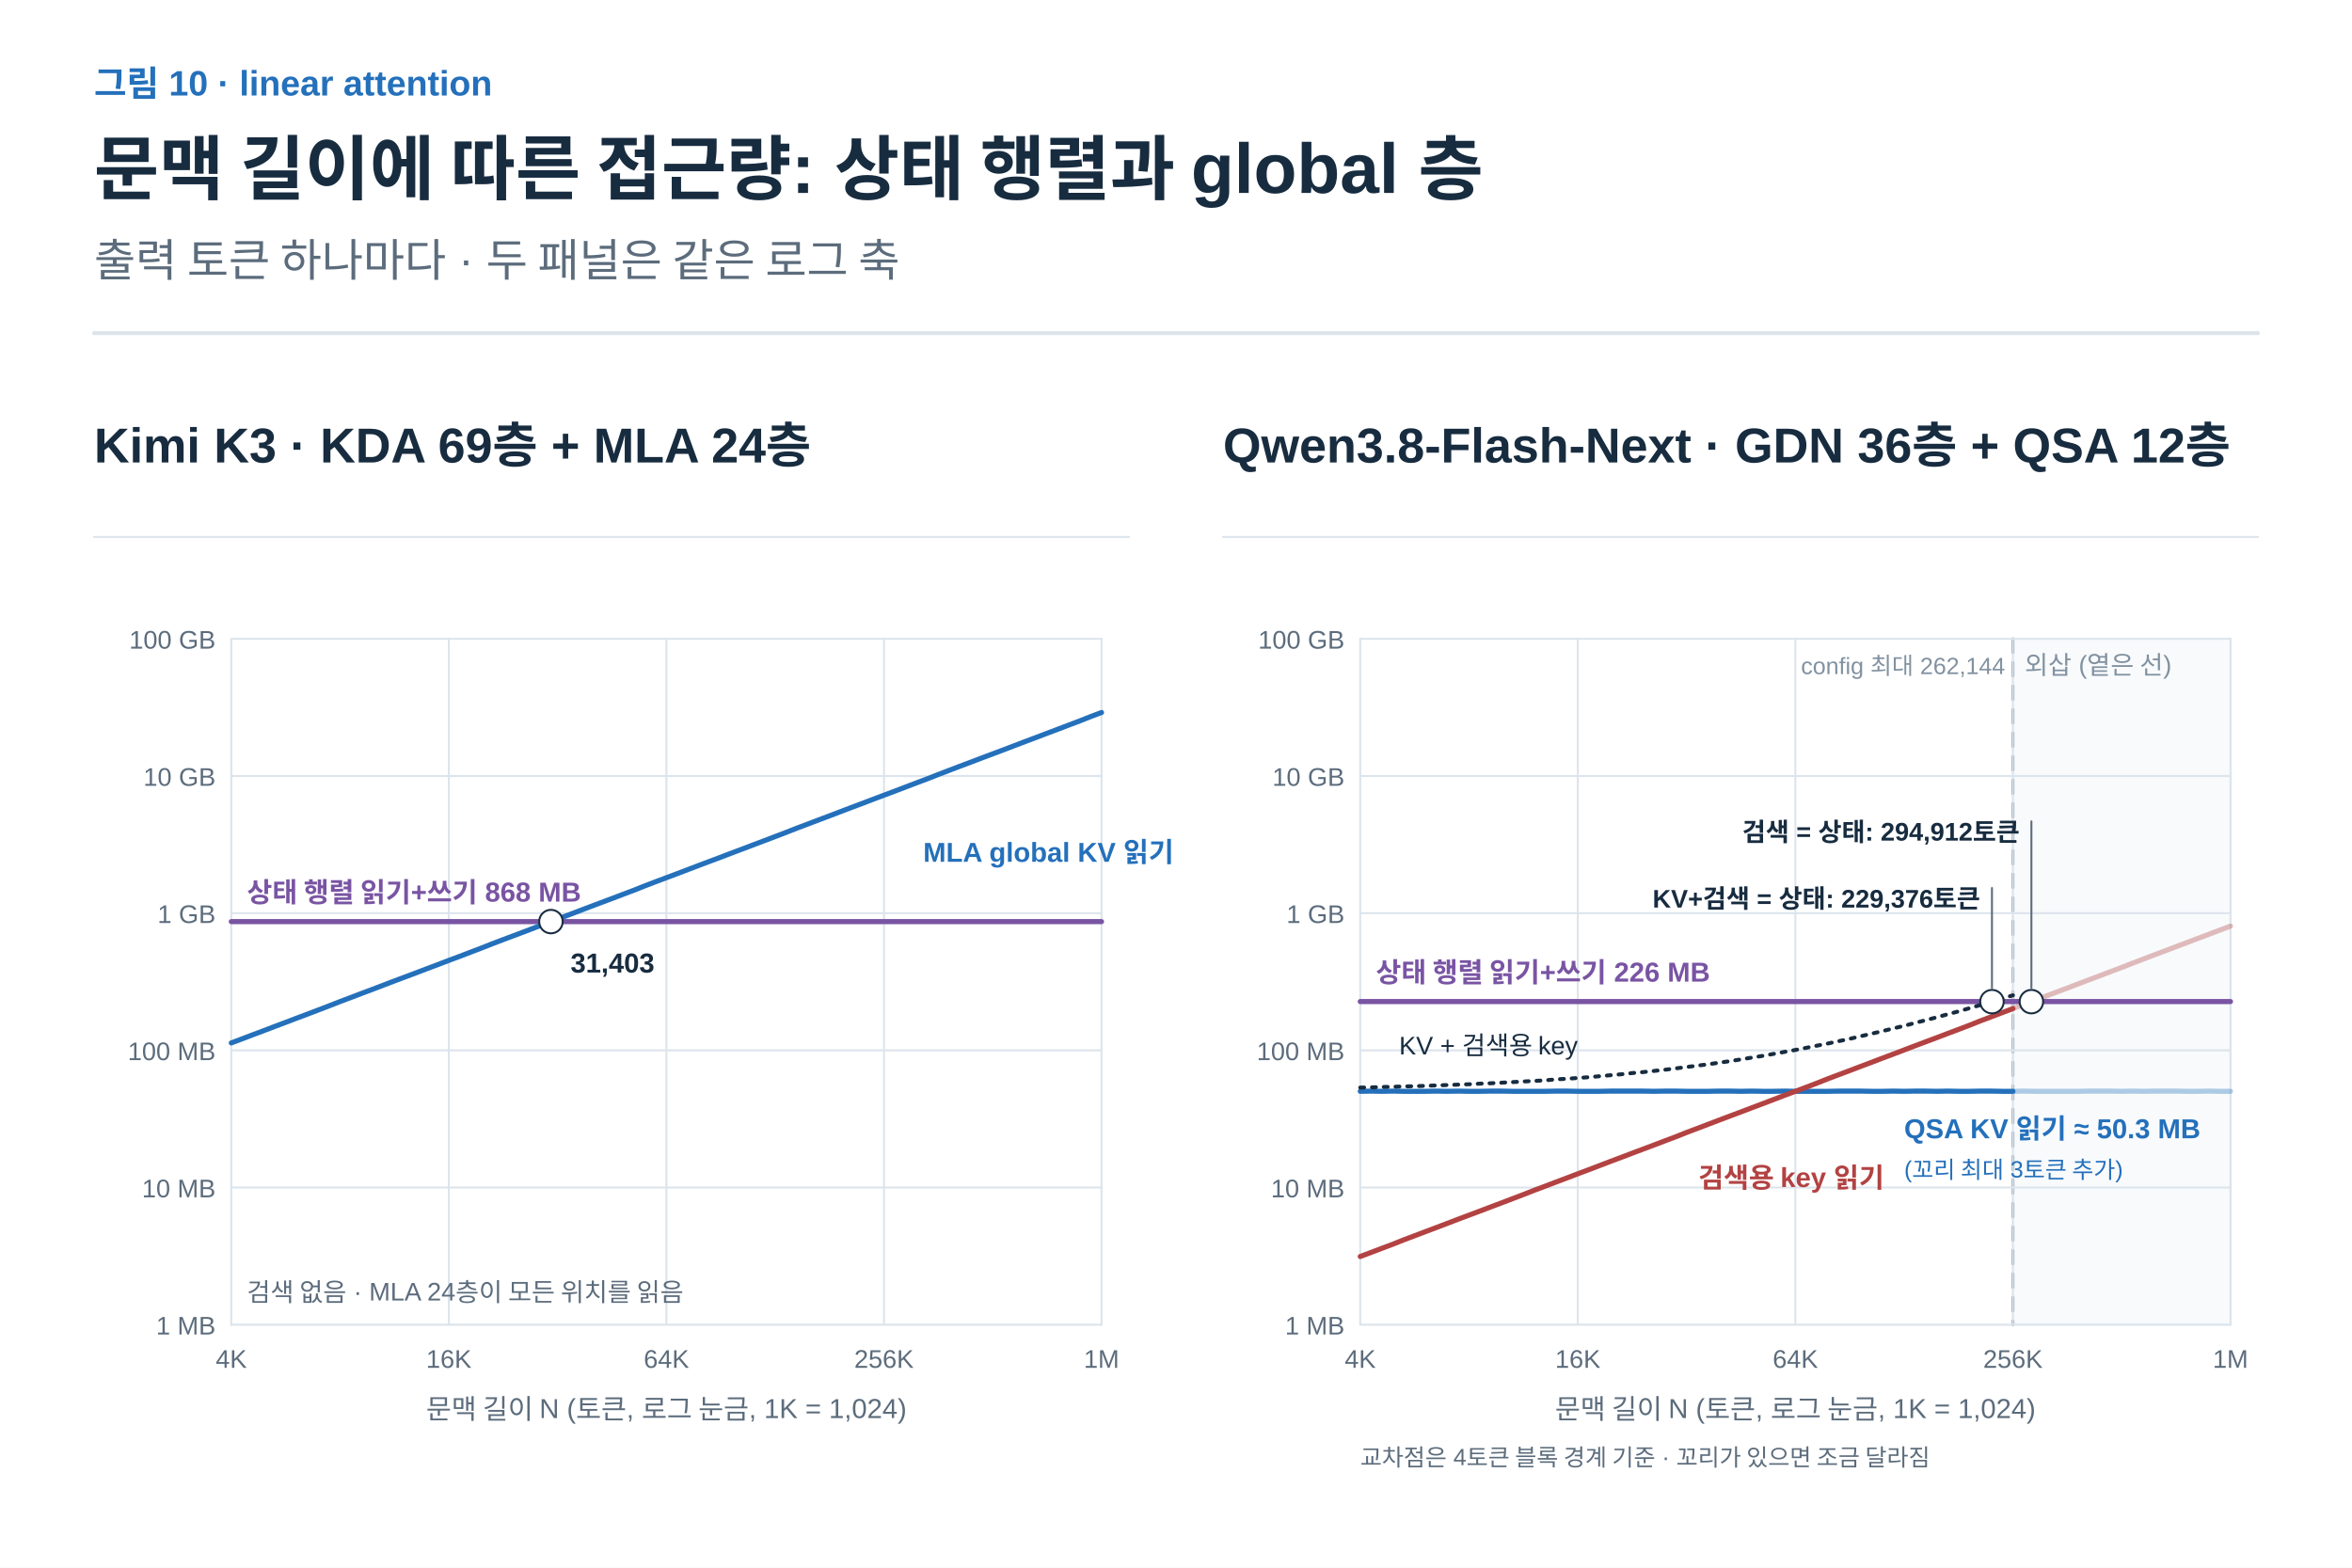
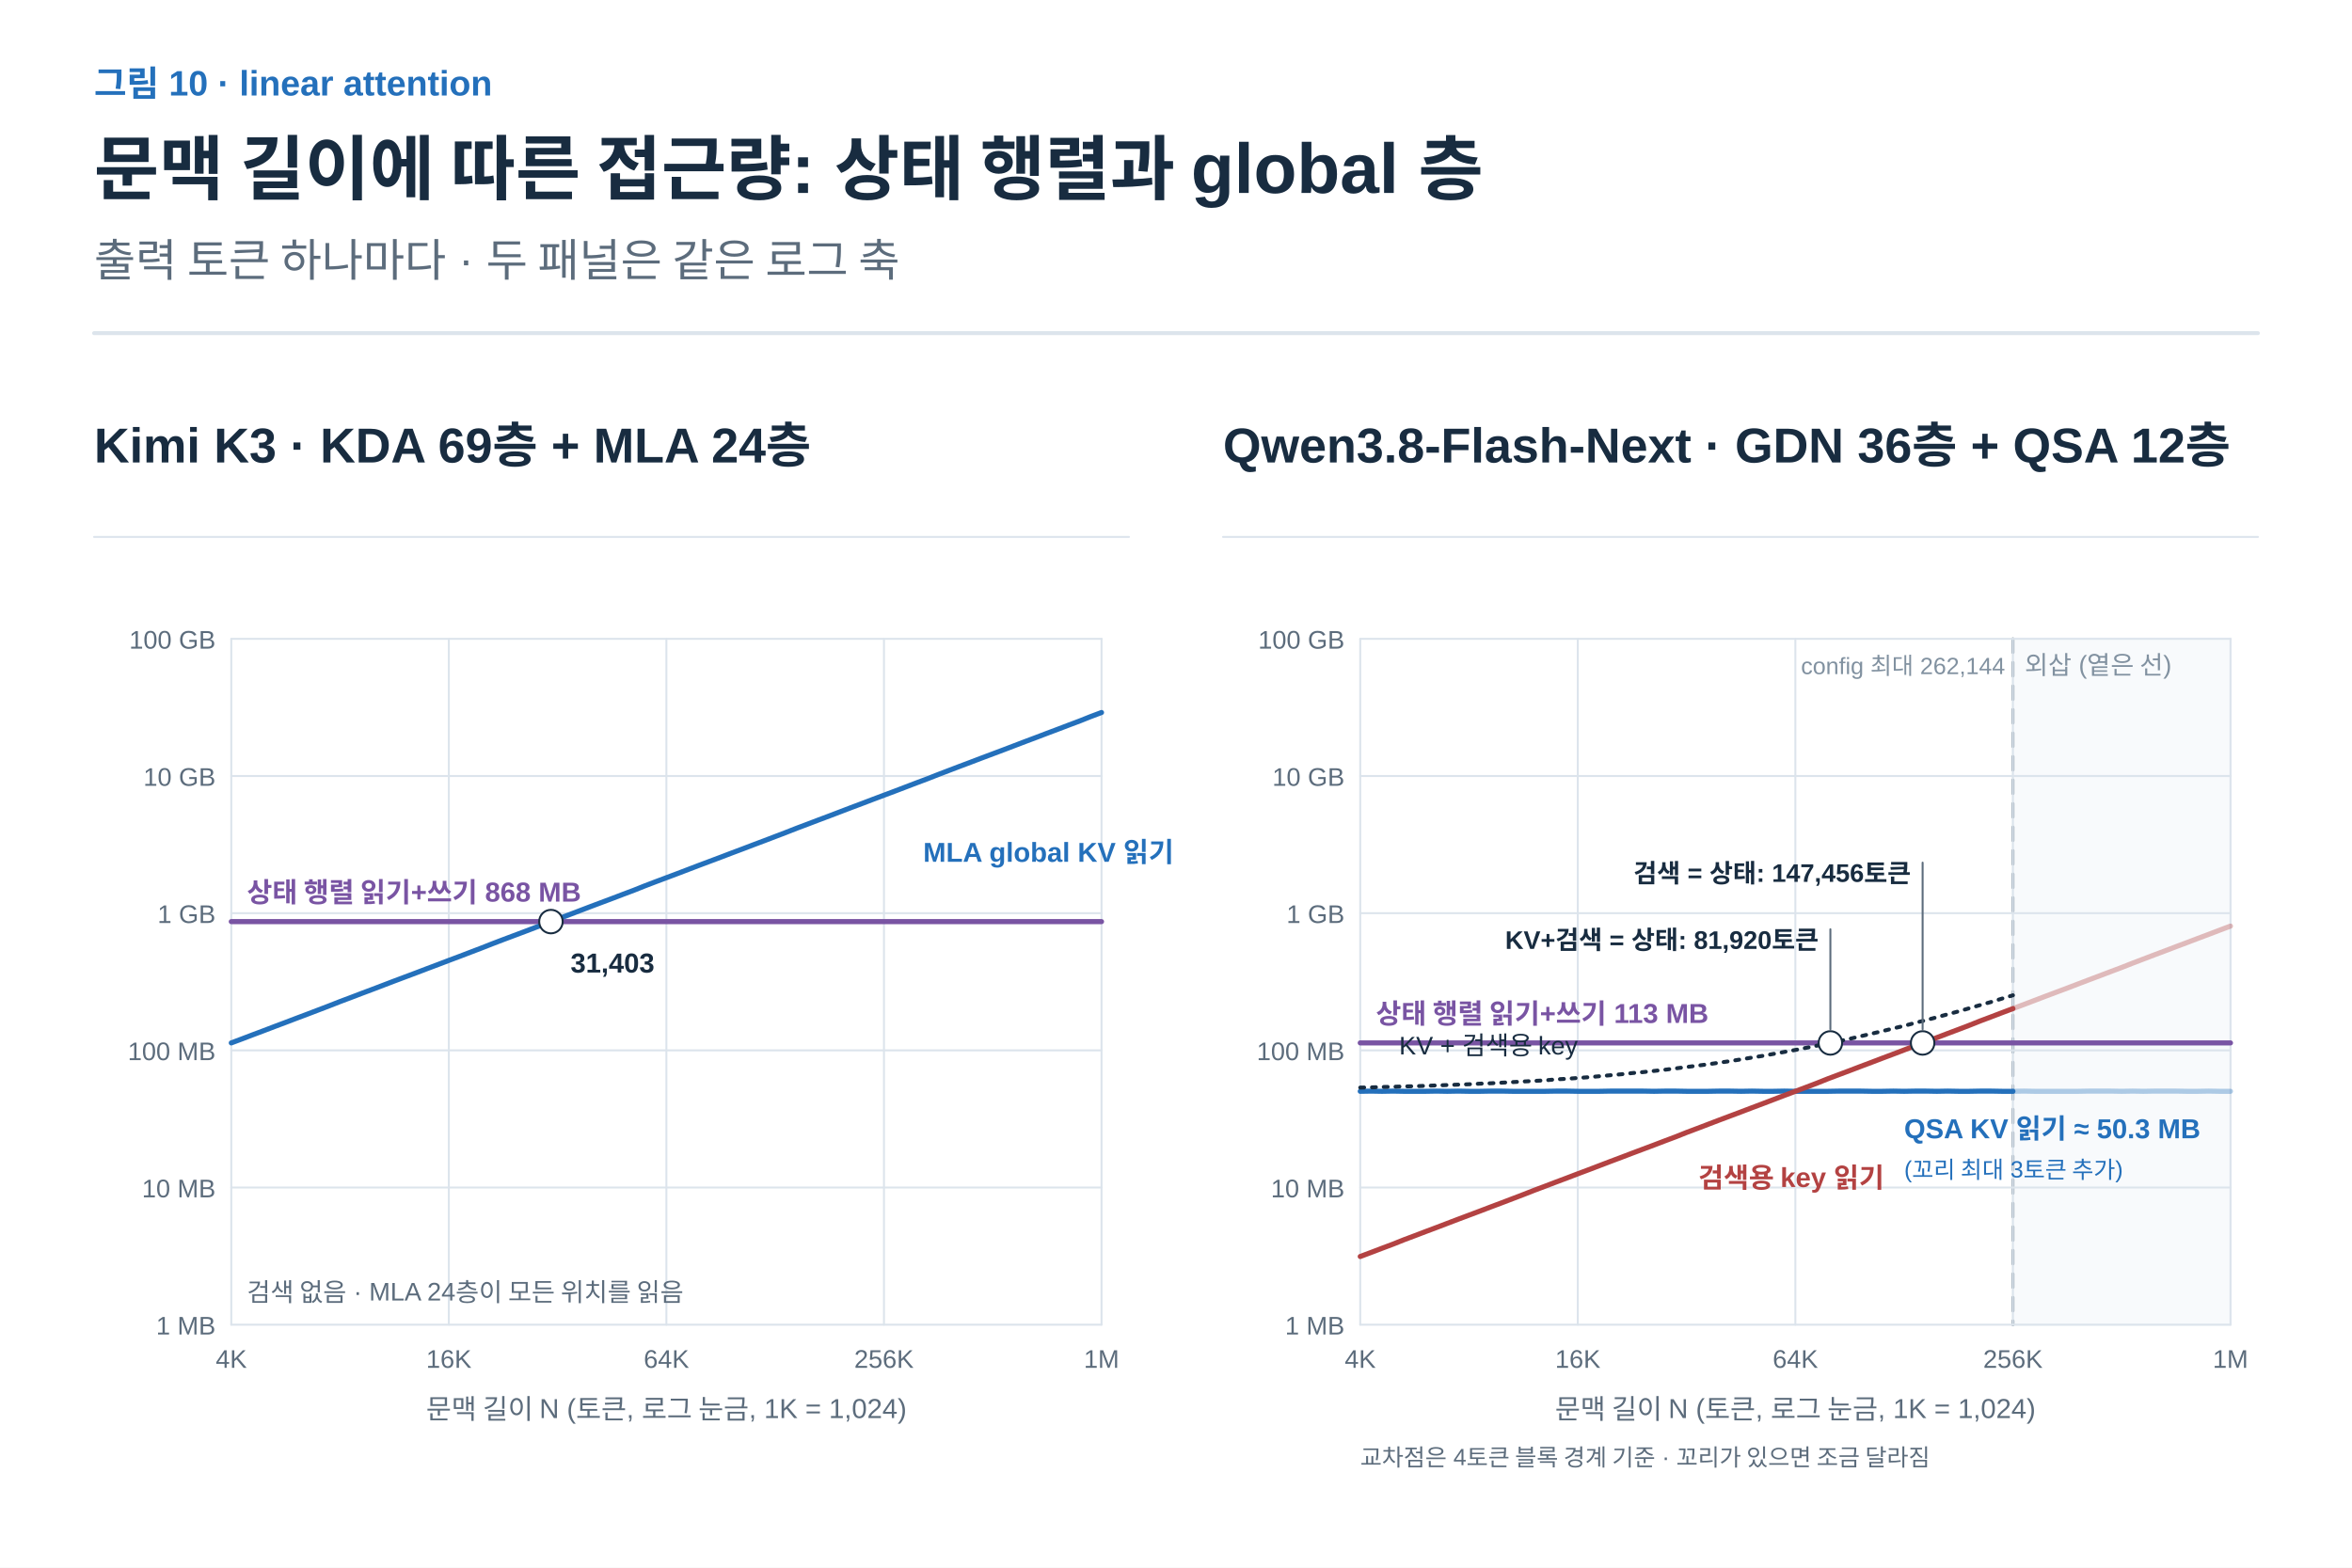
<svg xmlns="http://www.w3.org/2000/svg" width="1200" height="800" viewBox="0 0 1200 800" role="img" aria-labelledby="title desc">
  <defs>
    <marker id="arrow-ink" viewBox="0 0 10 10" refX="8" refY="5" markerWidth="6" markerHeight="6" orient="auto">
      <path d="M1 1 L9 5 L1 9" fill="none" stroke="#182C40" stroke-width="1.6" />
    </marker>
    <marker id="arrow-muted" viewBox="0 0 10 10" refX="8" refY="5" markerWidth="6" markerHeight="6" orient="auto">
      <path d="M1 1 L9 5 L1 9" fill="none" stroke="#5C6C7C" stroke-width="1.6" />
    </marker>
    <marker id="arrow-line" viewBox="0 0 10 10" refX="8" refY="5" markerWidth="6" markerHeight="6" orient="auto">
      <path d="M1 1 L9 5 L1 9" fill="none" stroke="#DCE4EC" stroke-width="1.6" />
    </marker>
    <marker id="arrow-paper" viewBox="0 0 10 10" refX="8" refY="5" markerWidth="6" markerHeight="6" orient="auto">
      <path d="M1 1 L9 5 L1 9" fill="none" stroke="#FFFFFF" stroke-width="1.6" />
    </marker>
    <marker id="arrow-blue" viewBox="0 0 10 10" refX="8" refY="5" markerWidth="6" markerHeight="6" orient="auto">
      <path d="M1 1 L9 5 L1 9" fill="none" stroke="#2470BB" stroke-width="1.6" />
    </marker>
    <marker id="arrow-teal" viewBox="0 0 10 10" refX="8" refY="5" markerWidth="6" markerHeight="6" orient="auto">
      <path d="M1 1 L9 5 L1 9" fill="none" stroke="#287D78" stroke-width="1.6" />
    </marker>
    <marker id="arrow-orange" viewBox="0 0 10 10" refX="8" refY="5" markerWidth="6" markerHeight="6" orient="auto">
      <path d="M1 1 L9 5 L1 9" fill="none" stroke="#B55B22" stroke-width="1.6" />
    </marker>
    <marker id="arrow-purple" viewBox="0 0 10 10" refX="8" refY="5" markerWidth="6" markerHeight="6" orient="auto">
      <path d="M1 1 L9 5 L1 9" fill="none" stroke="#7954A3" stroke-width="1.6" />
    </marker>
    <marker id="arrow-gray" viewBox="0 0 10 10" refX="8" refY="5" markerWidth="6" markerHeight="6" orient="auto">
      <path d="M1 1 L9 5 L1 9" fill="none" stroke="#657789" stroke-width="1.6" />
    </marker>
    <marker id="arrow-red" viewBox="0 0 10 10" refX="8" refY="5" markerWidth="6" markerHeight="6" orient="auto">
      <path d="M1 1 L9 5 L1 9" fill="none" stroke="#B34242" stroke-width="1.6" />
    </marker>
    <marker id="arrow-indigo" viewBox="0 0 10 10" refX="8" refY="5" markerWidth="6" markerHeight="6" orient="auto">
      <path d="M1 1 L9 5 L1 9" fill="none" stroke="#4C60A8" stroke-width="1.6" />
    </marker>
    <marker id="arrow-slate" viewBox="0 0 10 10" refX="8" refY="5" markerWidth="6" markerHeight="6" orient="auto">
      <path d="M1 1 L9 5 L1 9" fill="none" stroke="#8191A0" stroke-width="1.6" />
    </marker>
    <marker id="arrow-surface" viewBox="0 0 10 10" refX="8" refY="5" markerWidth="6" markerHeight="6" orient="auto">
      <path d="M1 1 L9 5 L1 9" fill="none" stroke="#F8FAFC" stroke-width="1.6" />
    </marker>
  </defs>
  <style>text{font-family:Arial,"Apple SD Gothic Neo","Noto Sans KR",sans-serif}text[font-family]{font-family:Menlo,Consolas,monospace}path{stroke-linecap:round;stroke-linejoin:round}</style>
  <rect width="100%" height="100%" fill="white" />
  <text x="48" y="49" fill="#2470BB" font-size="18" font-weight="600" text-anchor="start" data-max-width="1104">그림 10 · linear attention</text>
  <text x="48" y="99" fill="#182C40" font-size="36" font-weight="700" text-anchor="start" data-max-width="1104">문맥 길이에 따른 접근량: 상태 행렬과 global 층</text>
  <text x="48" y="141" fill="#5C6C7C" font-size="23" font-weight="400" text-anchor="start" data-max-width="1104">출력 토큰 하나마다 · 두 패널은 같은 로그 축</text>
  <path d="M48,170 H1152" stroke="#DCE4EC" stroke-width="2" />
  <g transform="translate(48 206) scale(1)" data-panel="1">
    <text x="0" y="30" fill="#182C40" font-size="25" font-weight="600" text-anchor="start" data-max-width="528">Kimi K3 · KDA 69층 + MLA 24층</text>
    <path d="M0 68 L528 68" stroke="#DCE4EC" stroke-width="1" fill="none" />
    <path d="M70 470 L514 470" stroke="#DCE4EC" stroke-width="1" fill="none" />
    <text x="62" y="475" fill="#5C6C7C" font-size="13" font-weight="400" text-anchor="end" data-max-width="70">1 MB</text>
    <path d="M70 400 L514 400" stroke="#DCE4EC" stroke-width="1" fill="none" />
    <text x="62" y="405" fill="#5C6C7C" font-size="13" font-weight="400" text-anchor="end" data-max-width="70">10 MB</text>
    <path d="M70 330 L514 330" stroke="#DCE4EC" stroke-width="1" fill="none" />
    <text x="62" y="335" fill="#5C6C7C" font-size="13" font-weight="400" text-anchor="end" data-max-width="70">100 MB</text>
    <path d="M70 260 L514 260" stroke="#DCE4EC" stroke-width="1" fill="none" />
    <text x="62" y="265" fill="#5C6C7C" font-size="13" font-weight="400" text-anchor="end" data-max-width="70">1 GB</text>
    <path d="M70 190 L514 190" stroke="#DCE4EC" stroke-width="1" fill="none" />
    <text x="62" y="195" fill="#5C6C7C" font-size="13" font-weight="400" text-anchor="end" data-max-width="70">10 GB</text>
    <path d="M70 120 L514 120" stroke="#DCE4EC" stroke-width="1" fill="none" />
    <text x="62" y="125" fill="#5C6C7C" font-size="13" font-weight="400" text-anchor="end" data-max-width="70">100 GB</text>
    <path d="M70 120 L70 470" stroke="#DCE4EC" stroke-width="1" fill="none" />
    <text x="70" y="492" fill="#5C6C7C" font-size="13" font-weight="400" text-anchor="middle" data-max-width="50">4K</text>
    <path d="M181 120 L181 470" stroke="#DCE4EC" stroke-width="1" fill="none" />
    <text x="181" y="492" fill="#5C6C7C" font-size="13" font-weight="400" text-anchor="middle" data-max-width="50">16K</text>
    <path d="M292 120 L292 470" stroke="#DCE4EC" stroke-width="1" fill="none" />
    <text x="292" y="492" fill="#5C6C7C" font-size="13" font-weight="400" text-anchor="middle" data-max-width="50">64K</text>
    <path d="M403 120 L403 470" stroke="#DCE4EC" stroke-width="1" fill="none" />
    <text x="403" y="492" fill="#5C6C7C" font-size="13" font-weight="400" text-anchor="middle" data-max-width="50">256K</text>
    <path d="M514 120 L514 470" stroke="#DCE4EC" stroke-width="1" fill="none" />
    <text x="514" y="492" fill="#5C6C7C" font-size="13" font-weight="400" text-anchor="middle" data-max-width="50">1M</text>
    <text x="292" y="518" fill="#5C6C7C" font-size="14" font-weight="400" text-anchor="middle" data-max-width="528">문맥 길이 N (토큰, 로그 눈금, 1K = 1,024)</text>
    <path d="M70.0 264.3 L75.6 264.3 L81.1 264.3 L86.7 264.3 L92.2 264.3 L97.8 264.3 L103.3 264.3 L108.9 264.3 L114.4 264.3 L119.9 264.3 L125.5 264.3 L131.1 264.3 L136.6 264.3 L142.2 264.3 L147.7 264.3 L153.2 264.3 L158.8 264.3 L164.4 264.3 L169.9 264.3 L175.5 264.3 L181.0 264.3 L186.6 264.3 L192.1 264.3 L197.6 264.3 L203.2 264.3 L208.7 264.3 L214.3 264.3 L219.9 264.3 L225.4 264.3 L231.0 264.3 L236.5 264.3 L242.1 264.3 L247.6 264.3 L253.1 264.3 L258.7 264.3 L264.3 264.3 L269.8 264.3 L275.4 264.3 L280.9 264.3 L286.4 264.3 L292.0 264.3 L297.6 264.3 L303.1 264.3 L308.6 264.3 L314.2 264.3 L319.8 264.3 L325.3 264.3 L330.9 264.3 L336.4 264.3 L342.0 264.3 L347.5 264.3 L353.0 264.3 L358.6 264.3 L364.2 264.3 L369.7 264.3 L375.3 264.3 L380.8 264.3 L386.3 264.3 L391.9 264.3 L397.4 264.3 L403.0 264.3 L408.6 264.3 L414.1 264.3 L419.6 264.3 L425.2 264.3 L430.8 264.3 L436.3 264.3 L441.8 264.3 L447.4 264.3 L452.9 264.3 L458.5 264.3 L464.1 264.3 L469.6 264.3 L475.1 264.3 L480.7 264.3 L486.2 264.3 L491.8 264.3 L497.3 264.3 L502.9 264.3 L508.4 264.3 L514.0 264.3" stroke="#7954A3" stroke-width="2.6" fill="none" />
    <path d="M70.0 326.2 L75.6 324.1 L81.1 322.0 L86.7 319.9 L92.2 317.8 L97.8 315.7 L103.3 313.6 L108.9 311.5 L114.4 309.4 L119.9 307.3 L125.5 305.1 L131.1 303.0 L136.6 300.9 L142.2 298.8 L147.7 296.7 L153.2 294.6 L158.8 292.5 L164.4 290.4 L169.9 288.3 L175.5 286.2 L181.0 284.1 L186.6 282.0 L192.1 279.9 L197.6 277.8 L203.2 275.6 L208.7 273.5 L214.3 271.4 L219.9 269.3 L225.4 267.2 L231.0 265.1 L236.5 263.0 L242.1 260.9 L247.6 258.8 L253.1 256.7 L258.7 254.6 L264.3 252.5 L269.8 250.4 L275.4 248.3 L280.9 246.1 L286.4 244.0 L292.0 241.9 L297.6 239.8 L303.1 237.7 L308.6 235.6 L314.2 233.5 L319.8 231.4 L325.3 229.3 L330.9 227.2 L336.4 225.1 L342.0 223.0 L347.5 220.9 L353.0 218.8 L358.6 216.6 L364.2 214.5 L369.7 212.4 L375.3 210.3 L380.8 208.2 L386.3 206.1 L391.9 204.0 L397.4 201.9 L403.0 199.8 L408.6 197.7 L414.1 195.6 L419.6 193.5 L425.2 191.4 L430.8 189.2 L436.3 187.1 L441.8 185.0 L447.4 182.9 L452.9 180.8 L458.5 178.7 L464.1 176.6 L469.6 174.5 L475.1 172.4 L480.7 170.3 L486.2 168.2 L491.8 166.1 L497.3 164.0 L502.9 161.9 L508.4 159.7 L514.0 157.6" stroke="#2470BB" stroke-width="2.6" fill="none" />
    <circle cx="233.092" cy="264.296" r="6" fill="#FFFFFF" stroke="#182C40" />
    <text x="243.092" y="290.296" fill="#182C40" font-size="14" font-weight="700" text-anchor="start" data-max-width="200">31,403</text>
    <text x="78" y="254.296" fill="#7954A3" font-size="14" font-weight="700" text-anchor="start" data-max-width="300">상태 행렬 읽기+쓰기 868 MB</text>
    <text x="423" y="233.786" fill="#2470BB" font-size="14" font-weight="700" text-anchor="start" data-max-width="200">MLA global KV 읽기</text>
    <text x="78" y="458" fill="#5C6C7C" font-size="13" font-weight="400" text-anchor="start" data-max-width="528">검색 없음 · MLA 24층이 모든 위치를 읽음</text>
  </g>
  <g transform="translate(624 206) scale(1)" data-panel="2">
    <text x="0" y="30" fill="#182C40" font-size="25" font-weight="600" text-anchor="start" data-max-width="528">Qwen3.8-Flash-Next · GDN 36층 + QSA 12층</text>
    <path d="M0 68 L528 68" stroke="#DCE4EC" stroke-width="1" fill="none" />
    <rect x="403" y="120" width="111" height="350" rx="0" fill="#F8FAFC" stroke="#F8FAFC" stroke-width="1.5" />
    <path d="M403 120 L403 470" stroke="#8191A0" stroke-width="1.5" fill="none" stroke-dasharray="7 5" />
    <text x="409" y="138" fill="#8191A0" font-size="13" font-weight="400" text-anchor="start" data-max-width="120">외삽 (옅은 선)</text>
    <text x="399" y="138" fill="#8191A0" font-size="12" font-weight="400" text-anchor="end" data-max-width="160">config 최대 262,144</text>
    <path d="M70 470 L514 470" stroke="#DCE4EC" stroke-width="1" fill="none" />
    <text x="62" y="475" fill="#5C6C7C" font-size="13" font-weight="400" text-anchor="end" data-max-width="70">1 MB</text>
    <path d="M70 400 L514 400" stroke="#DCE4EC" stroke-width="1" fill="none" />
    <text x="62" y="405" fill="#5C6C7C" font-size="13" font-weight="400" text-anchor="end" data-max-width="70">10 MB</text>
    <path d="M70 330 L514 330" stroke="#DCE4EC" stroke-width="1" fill="none" />
    <text x="62" y="335" fill="#5C6C7C" font-size="13" font-weight="400" text-anchor="end" data-max-width="70">100 MB</text>
    <path d="M70 260 L514 260" stroke="#DCE4EC" stroke-width="1" fill="none" />
    <text x="62" y="265" fill="#5C6C7C" font-size="13" font-weight="400" text-anchor="end" data-max-width="70">1 GB</text>
    <path d="M70 190 L514 190" stroke="#DCE4EC" stroke-width="1" fill="none" />
    <text x="62" y="195" fill="#5C6C7C" font-size="13" font-weight="400" text-anchor="end" data-max-width="70">10 GB</text>
    <path d="M70 120 L514 120" stroke="#DCE4EC" stroke-width="1" fill="none" />
    <text x="62" y="125" fill="#5C6C7C" font-size="13" font-weight="400" text-anchor="end" data-max-width="70">100 GB</text>
    <path d="M70 120 L70 470" stroke="#DCE4EC" stroke-width="1" fill="none" />
    <text x="70" y="492" fill="#5C6C7C" font-size="13" font-weight="400" text-anchor="middle" data-max-width="50">4K</text>
    <path d="M181 120 L181 470" stroke="#DCE4EC" stroke-width="1" fill="none" />
    <text x="181" y="492" fill="#5C6C7C" font-size="13" font-weight="400" text-anchor="middle" data-max-width="50">16K</text>
    <path d="M292 120 L292 470" stroke="#DCE4EC" stroke-width="1" fill="none" />
    <text x="292" y="492" fill="#5C6C7C" font-size="13" font-weight="400" text-anchor="middle" data-max-width="50">64K</text>
    <path d="M403 120 L403 470" stroke="#DCE4EC" stroke-width="1" fill="none" />
    <text x="403" y="492" fill="#5C6C7C" font-size="13" font-weight="400" text-anchor="middle" data-max-width="50">256K</text>
    <path d="M514 120 L514 470" stroke="#DCE4EC" stroke-width="1" fill="none" />
    <text x="514" y="492" fill="#5C6C7C" font-size="13" font-weight="400" text-anchor="middle" data-max-width="50">1M</text>
    <text x="292" y="518" fill="#5C6C7C" font-size="14" font-weight="400" text-anchor="middle" data-max-width="528">문맥 길이 N (토큰, 로그 눈금, 1K = 1,024)</text>
-     <path d="M70.0 305.1 L75.6 305.1 L81.1 305.1 L86.7 305.1 L92.2 305.1 L97.8 305.1 L103.3 305.1 L108.9 305.1 L114.4 305.1 L119.9 305.1 L125.5 305.1 L131.1 305.1 L136.6 305.1 L142.2 305.1 L147.7 305.1 L153.2 305.1 L158.8 305.1 L164.4 305.1 L169.9 305.1 L175.5 305.1 L181.0 305.1 L186.6 305.1 L192.1 305.1 L197.6 305.1 L203.2 305.1 L208.7 305.1 L214.3 305.1 L219.9 305.1 L225.4 305.1 L231.0 305.1 L236.5 305.1 L242.1 305.1 L247.6 305.1 L253.1 305.1 L258.7 305.1 L264.3 305.1 L269.8 305.1 L275.4 305.1 L280.9 305.1 L286.4 305.1 L292.0 305.1 L297.6 305.1 L303.1 305.1 L308.6 305.1 L314.2 305.1 L319.8 305.1 L325.3 305.1 L330.9 305.1 L336.4 305.1 L342.0 305.1 L347.5 305.1 L353.0 305.1 L358.6 305.1 L364.2 305.1 L369.7 305.1 L375.3 305.1 L380.8 305.1 L386.3 305.1 L391.9 305.1 L397.4 305.1 L403.0 305.1 L408.6 305.1 L414.1 305.1 L419.6 305.1 L425.2 305.1 L430.8 305.1 L436.3 305.1 L441.8 305.1 L447.4 305.1 L452.9 305.1 L458.5 305.1 L464.1 305.1 L469.6 305.1 L475.1 305.1 L480.7 305.1 L486.2 305.1 L491.8 305.1 L497.3 305.1 L502.9 305.1 L508.4 305.1 L514.0 305.1" stroke="#7954A3" stroke-width="2.6" fill="none" />
+     <path d="M70.0 326.2 L75.6 326.2 L81.1 326.2 L86.7 326.2 L92.2 326.2 L97.8 326.2 L103.3 326.2 L108.9 326.2 L114.4 326.2 L119.9 326.2 L125.5 326.2 L131.1 326.2 L136.6 326.2 L142.2 326.2 L147.7 326.2 L153.2 326.2 L158.8 326.2 L164.4 326.2 L169.9 326.2 L175.5 326.2 L181.0 326.2 L186.6 326.2 L192.1 326.2 L197.6 326.2 L203.2 326.2 L208.7 326.2 L214.3 326.2 L219.9 326.2 L225.4 326.2 L231.0 326.2 L236.5 326.2 L242.1 326.2 L247.6 326.2 L253.1 326.2 L258.7 326.2 L264.3 326.2 L269.8 326.2 L275.4 326.2 L280.9 326.2 L286.4 326.2 L292.0 326.2 L297.6 326.2 L303.1 326.2 L308.6 326.2 L314.2 326.2 L319.8 326.2 L325.3 326.2 L330.9 326.2 L336.4 326.2 L342.0 326.2 L347.5 326.2 L353.0 326.2 L358.6 326.2 L364.2 326.2 L369.7 326.2 L375.3 326.2 L380.8 326.2 L386.3 326.2 L391.9 326.2 L397.4 326.2 L403.0 326.2 L408.6 326.2 L414.1 326.2 L419.6 326.2 L425.2 326.2 L430.8 326.2 L436.3 326.2 L441.8 326.2 L447.4 326.2 L452.9 326.2 L458.5 326.2 L464.1 326.2 L469.6 326.2 L475.1 326.2 L480.7 326.2 L486.2 326.2 L491.8 326.2 L497.3 326.2 L502.9 326.2 L508.4 326.2 L514.0 326.2" stroke="#7954A3" stroke-width="2.6" fill="none" />
    <path d="M70.0 350.9 L75.6 350.8 L81.1 350.9 L86.7 350.8 L92.2 350.9 L97.8 350.9 L103.3 350.9 L108.9 350.8 L114.4 350.9 L119.9 350.8 L125.5 350.9 L131.1 350.9 L136.6 350.8 L142.2 350.8 L147.7 350.9 L153.2 350.9 L158.8 350.9 L164.4 350.9 L169.9 350.8 L175.5 350.8 L181.0 350.9 L186.6 350.9 L192.1 350.9 L197.6 350.8 L203.2 350.8 L208.7 350.8 L214.3 350.8 L219.9 350.9 L225.4 350.8 L231.0 350.8 L236.5 350.9 L242.1 350.9 L247.6 350.9 L253.1 350.8 L258.7 350.8 L264.3 350.9 L269.8 350.8 L275.4 350.9 L280.9 350.9 L286.4 350.8 L292.0 350.9 L297.6 350.9 L303.1 350.9 L308.6 350.9 L314.2 350.8 L319.8 350.8 L325.3 350.8 L330.9 350.9 L336.4 350.9 L342.0 350.8 L347.5 350.9 L353.0 350.8 L358.6 350.8 L364.2 350.9 L369.7 350.8 L375.3 350.9 L380.8 350.9 L386.3 350.8 L391.9 350.8 L397.4 350.9 L403.0 350.9" stroke="#2470BB" stroke-width="2.6" fill="none" />
    <path d="M403.0 350.9 L408.6 350.8 L414.1 350.9 L419.6 350.9 L425.2 350.9 L430.8 350.9 L436.3 350.9 L441.8 350.8 L447.4 350.8 L452.9 350.8 L458.5 350.9 L464.1 350.8 L469.6 350.9 L475.1 350.8 L480.7 350.8 L486.2 350.8 L491.8 350.9 L497.3 350.9 L502.9 350.8 L508.4 350.9 L514.0 350.9" stroke="#2470BB" stroke-width="2.6" fill="none" stroke-opacity=".35" />
    <path d="M70.0 435.2 L75.6 433.1 L81.1 431.0 L86.7 428.9 L92.2 426.7 L97.8 424.6 L103.3 422.5 L108.9 420.4 L114.4 418.3 L119.9 416.2 L125.5 414.1 L131.1 412.0 L136.6 409.9 L142.2 407.8 L147.7 405.7 L153.2 403.6 L158.8 401.4 L164.4 399.3 L169.9 397.2 L175.5 395.1 L181.0 393.0 L186.6 390.9 L192.1 388.8 L197.6 386.7 L203.2 384.6 L208.7 382.5 L214.3 380.4 L219.9 378.3 L225.4 376.2 L231.0 374.1 L236.5 371.9 L242.1 369.8 L247.6 367.7 L253.1 365.6 L258.7 363.5 L264.3 361.4 L269.8 359.3 L275.4 357.2 L280.9 355.1 L286.4 353.0 L292.0 350.9 L297.6 348.8 L303.1 346.7 L308.6 344.5 L314.2 342.4 L319.8 340.3 L325.3 338.2 L330.9 336.1 L336.4 334.0 L342.0 331.9 L347.5 329.8 L353.0 327.7 L358.6 325.6 L364.2 323.5 L369.7 321.4 L375.3 319.3 L380.8 317.2 L386.3 315.0 L391.9 312.9 L397.4 310.8 L403.0 308.7" stroke="#B34242" stroke-width="2.6" fill="none" />
    <path d="M403.0 308.7 L408.6 306.6 L414.1 304.5 L419.6 302.4 L425.2 300.3 L430.8 298.2 L436.3 296.1 L441.8 294.0 L447.4 291.9 L452.9 289.8 L458.5 287.7 L464.1 285.5 L469.6 283.4 L475.1 281.3 L480.7 279.2 L486.2 277.1 L491.8 275.0 L497.3 272.9 L502.9 270.8 L508.4 268.7 L514.0 266.6" stroke="#B34242" stroke-width="2.6" fill="none" stroke-opacity=".35" />
    <path d="M70.0 349.0 L75.6 348.9 L81.1 348.7 L86.7 348.6 L92.2 348.4 L97.8 348.3 L103.3 348.1 L108.9 347.9 L114.4 347.7 L119.9 347.5 L125.5 347.3 L131.1 347.0 L136.6 346.8 L142.2 346.5 L147.7 346.2 L153.2 345.9 L158.8 345.6 L164.4 345.3 L169.9 344.8 L175.5 344.5 L181.0 344.1 L186.6 343.7 L192.1 343.2 L197.6 342.7 L203.2 342.2 L208.7 341.6 L214.3 341.1 L219.9 340.5 L225.4 339.9 L231.0 339.2 L236.5 338.5 L242.1 337.8 L247.6 337.1 L253.1 336.3 L258.7 335.5 L264.3 334.6 L269.8 333.7 L275.4 332.8 L280.9 331.8 L286.4 330.8 L292.0 329.8 L297.6 328.7 L303.1 327.6 L308.6 326.5 L314.2 325.3 L319.8 324.1 L325.3 322.8 L330.9 321.5 L336.4 320.2 L342.0 318.8 L347.5 317.5 L353.0 316.0 L358.6 314.6 L364.2 313.1 L369.7 311.6 L375.3 310.1 L380.8 308.5 L386.3 306.9 L391.9 305.3 L397.4 303.6 L403.0 301.9" stroke="#182C40" stroke-width="2" fill="none" stroke-dasharray="2 4" />
-     <circle cx="392.308" cy="305.146" r="6" fill="#FFFFFF" stroke="#182C40" />
-     <text x="400.308" y="295.146" fill="#182C40" font-size="14" font-weight="700" text-anchor="start" data-max-width="200" />
-     <path d="M392.308 298.146 L392.308 247.146" stroke="#5C6C7C" stroke-width="1" fill="none" />
-     <text x="386.308" y="257.146" fill="#182C40" font-size="13" font-weight="700" text-anchor="end" data-max-width="230">KV+검색 = 상태: 229,376토큰</text>
-     <circle cx="412.431" cy="305.146" r="6" fill="#FFFFFF" stroke="#182C40" />
-     <text x="420.431" y="295.146" fill="#182C40" font-size="14" font-weight="700" text-anchor="start" data-max-width="200" />
-     <path d="M412.431 298.146 L412.431 213.146" stroke="#5C6C7C" stroke-width="1" fill="none" />
-     <text x="406.431" y="223.146" fill="#182C40" font-size="13" font-weight="700" text-anchor="end" data-max-width="230">검색 = 상태: 294,912토큰</text>
-     <text x="78" y="295.146" fill="#7954A3" font-size="14" font-weight="700" text-anchor="start" data-max-width="300">상태 행렬 읽기+쓰기 226 MB</text>
+     <circle cx="309.867" cy="326.218" r="6" fill="#FFFFFF" stroke="#182C40" />
+     <text x="317.867" y="316.218" fill="#182C40" font-size="14" font-weight="700" text-anchor="start" data-max-width="200" />
+     <path d="M309.867 319.218 L309.867 268.218" stroke="#5C6C7C" stroke-width="1" fill="none" />
+     <text x="303.867" y="278.218" fill="#182C40" font-size="13" font-weight="700" text-anchor="end" data-max-width="230">KV+검색 = 상태: 81,920토큰</text>
+     <circle cx="356.931" cy="326.218" r="6" fill="#FFFFFF" stroke="#182C40" />
+     <text x="364.931" y="316.218" fill="#182C40" font-size="14" font-weight="700" text-anchor="start" data-max-width="200" />
+     <path d="M356.931 319.218 L356.931 234.218" stroke="#5C6C7C" stroke-width="1" fill="none" />
+     <text x="350.931" y="244.218" fill="#182C40" font-size="13" font-weight="700" text-anchor="end" data-max-width="230">검색 = 상태: 147,456토큰</text>
+     <text x="78" y="316.218" fill="#7954A3" font-size="14" font-weight="700" text-anchor="start" data-max-width="300">상태 행렬 읽기+쓰기 113 MB</text>
    <text x="347.5" y="374.871" fill="#2470BB" font-size="14" font-weight="700" text-anchor="start" data-max-width="200">QSA KV 읽기 ≈ 50.3 MB</text>
    <text x="347.5" y="394.871" fill="#2470BB" font-size="12" font-weight="400" text-anchor="start" data-max-width="200">(꼬리 최대 3토큰 추가)</text>
    <text x="242.5" y="399.943" fill="#B34242" font-size="14" font-weight="700" text-anchor="start" data-max-width="200">검색용 key 읽기</text>
    <text x="181" y="332.087" fill="#182C40" font-size="13" font-weight="400" text-anchor="end" data-max-width="200">KV + 검색용 key</text>
    <text x="70" y="542" fill="#5C6C7C" font-size="12" font-weight="400" text-anchor="start" data-max-width="528">교차점은 4토큰 블록 경계 기준 · 꼬리가 있으면 조금 달라짐</text>
  </g>
</svg>
